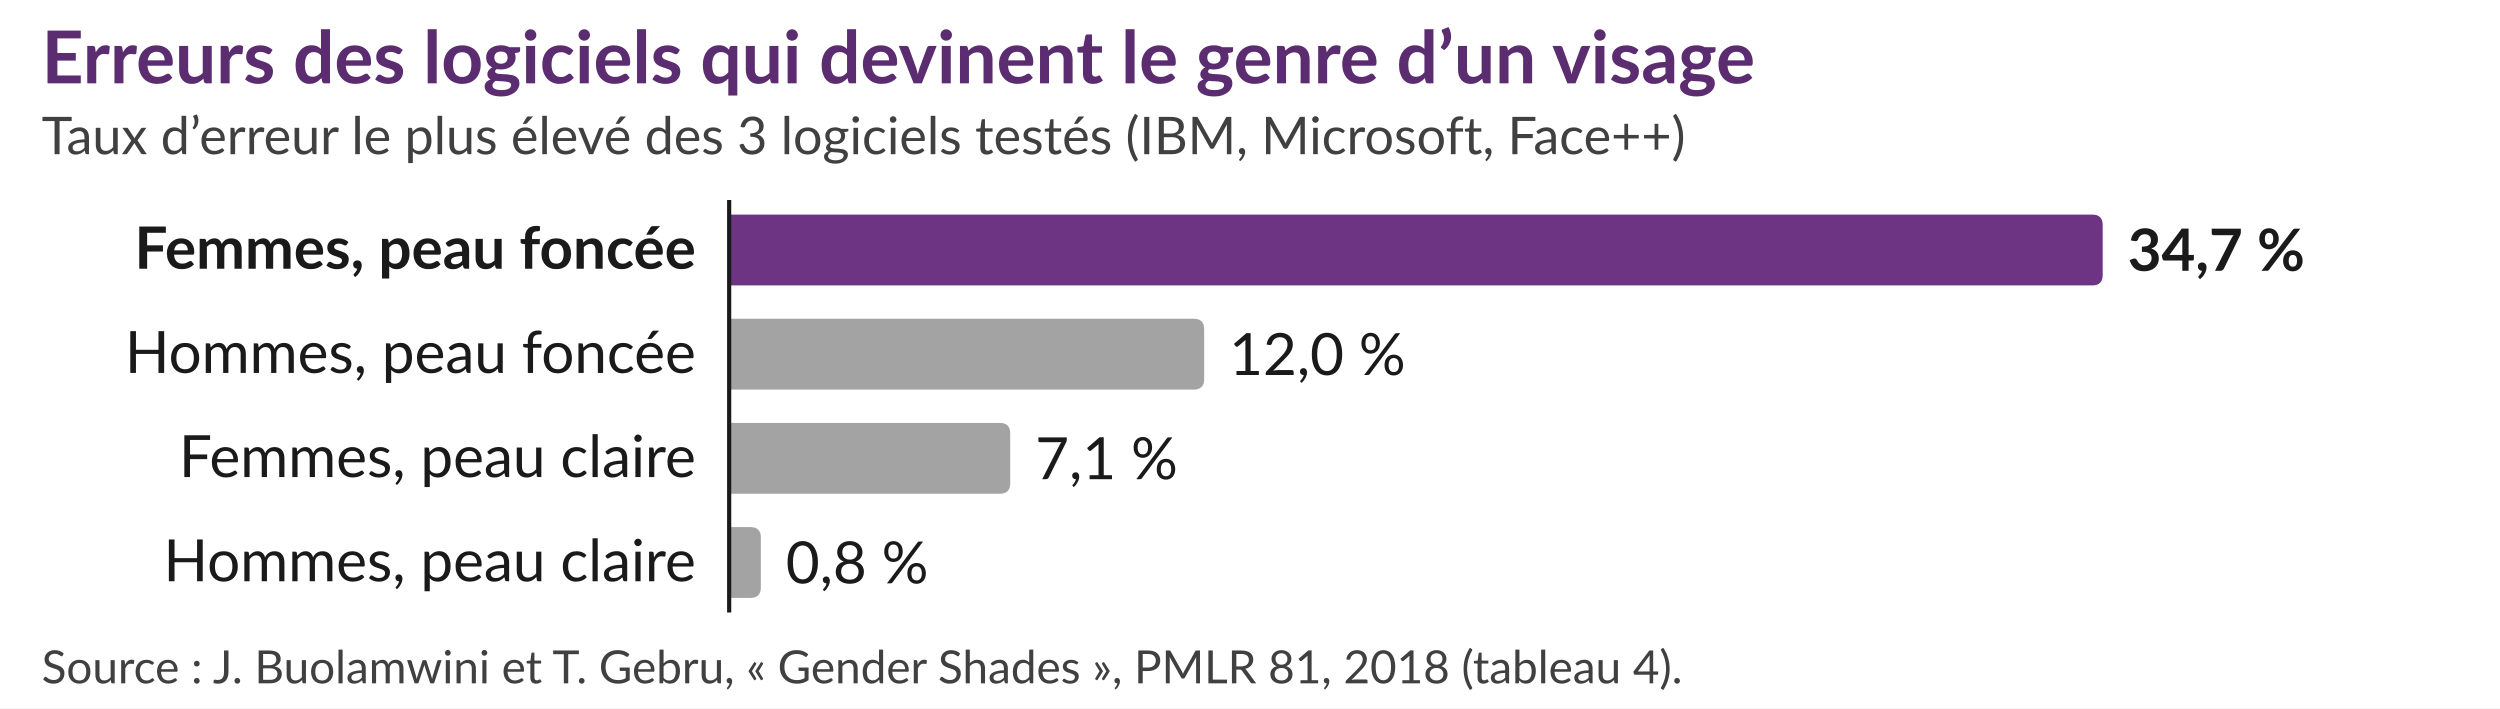
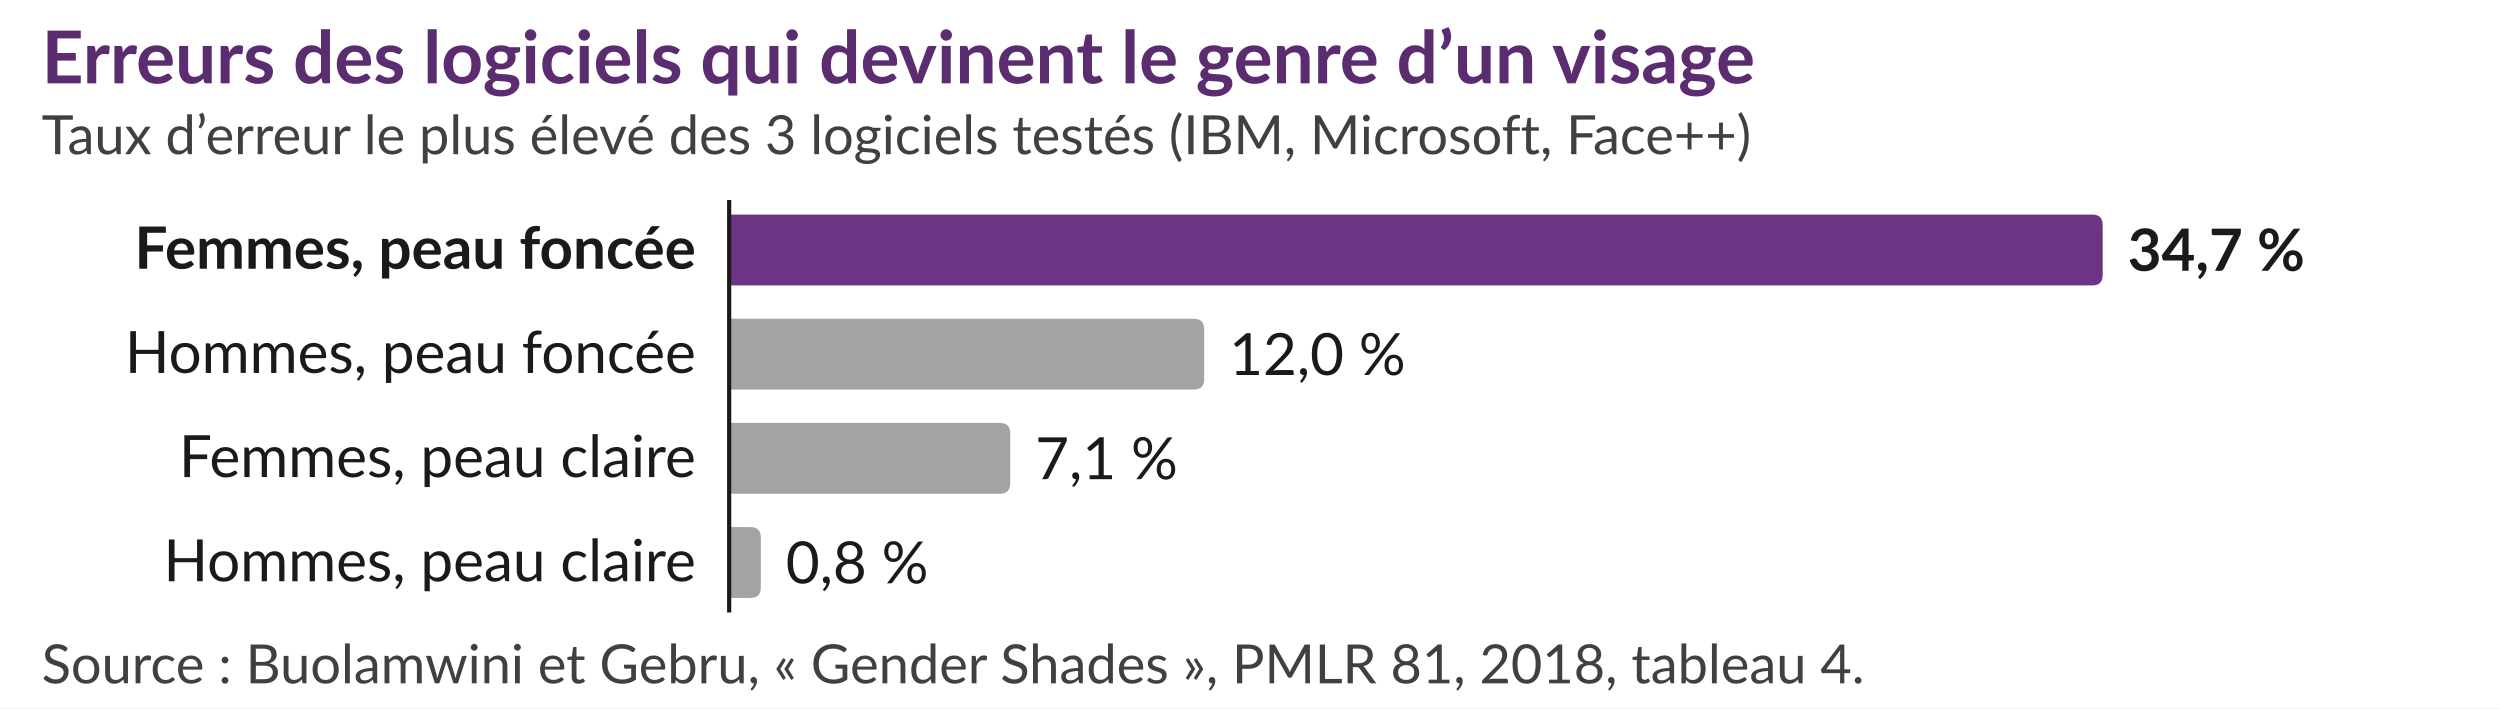
<svg xmlns="http://www.w3.org/2000/svg" width="1200" height="340" viewBox="0 0 1200 340" lang="fr">
  <style>
    @font-face { font-family: 'Lato'; font-weight: 400; src: url('../../assets/fonts/lato-latin-400-normal.woff2') format('woff2'); }
    @font-face { font-family: 'Lato'; font-weight: 700; src: url('../../assets/fonts/lato-latin-700-normal.woff2') format('woff2'); }
    text { font-family: 'Lato', sans-serif; fill: #1a1a1a; }
    .titre { font-size: 35px; font-weight: 700; fill: #5b2c6f; }
-     .sous-titre { font-size: 25px; fill: #404040; }
+     .sous-titre { font-size: 26px; fill: #404040; }
    .groupe { font-size: 28px; }
    .valeur { font-size: 28px; }
-     .source { font-size: 22px; fill: #404040; }
+     .source { font-size: 26px; fill: #404040; }
  </style>
  <rect width="1200" height="340" fill="#fff" />
  <text class="titre" x="20" y="40">Erreurs des logiciels qui devinent le genre d’un visage</text>
  <text class="sous-titre" x="20" y="74">Taux d’erreur le plus élevé des 3 logiciels testés (IBM, Microsoft, Face++)</text>
  <text class="groupe" x="334" y="129" text-anchor="end" font-weight="700">Femmes, peau foncée</text>
  <path d="M350 103.0 H1004.3 Q1009.3 103.0 1009.3 108.0 V132.0 Q1009.3 137.0 1004.3 137.0 H350 Z" fill="#6c3483" />
  <text class="valeur" x="1021.3" y="130" font-weight="700">34,7 %</text>
  <text class="groupe" x="334" y="179" text-anchor="end">Hommes, peau foncée</text>
  <path d="M350 153.0 H573.0 Q578.0 153.0 578.0 158.0 V182.0 Q578.0 187.0 573.0 187.0 H350 Z" fill="#a3a3a3" />
  <text class="valeur" x="590.0" y="180">12,0 %</text>
  <text class="groupe" x="334" y="229" text-anchor="end">Femmes, peau claire</text>
  <path d="M350 203.0 H479.9 Q484.9 203.0 484.9 208.0 V232.0 Q484.9 237.0 479.9 237.0 H350 Z" fill="#a3a3a3" />
  <text class="valeur" x="496.9" y="230">7,1 %</text>
  <text class="groupe" x="334" y="279" text-anchor="end">Hommes, peau claire</text>
  <path d="M350 253.0 H360.2 Q365.2 253.0 365.2 258.0 V282.0 Q365.2 287.0 360.2 287.0 H350 Z" fill="#a3a3a3" />
  <text class="valeur" x="377.2" y="280">0,8 %</text>
  <line x1="350" y1="96" x2="350" y2="294" stroke="#1a1a1a" stroke-width="2" />
-   <text class="source" x="20" y="328">Source : J. Buolamwini et T. Gebru, « Gender Shades », PMLR 81, 2018 (tableau 4).</text>
+   <text class="source" x="20" y="328">Source : Buolamwini et Gebru, « Gender Shades », PMLR 81, 2018, tableau 4.</text>
</svg>
